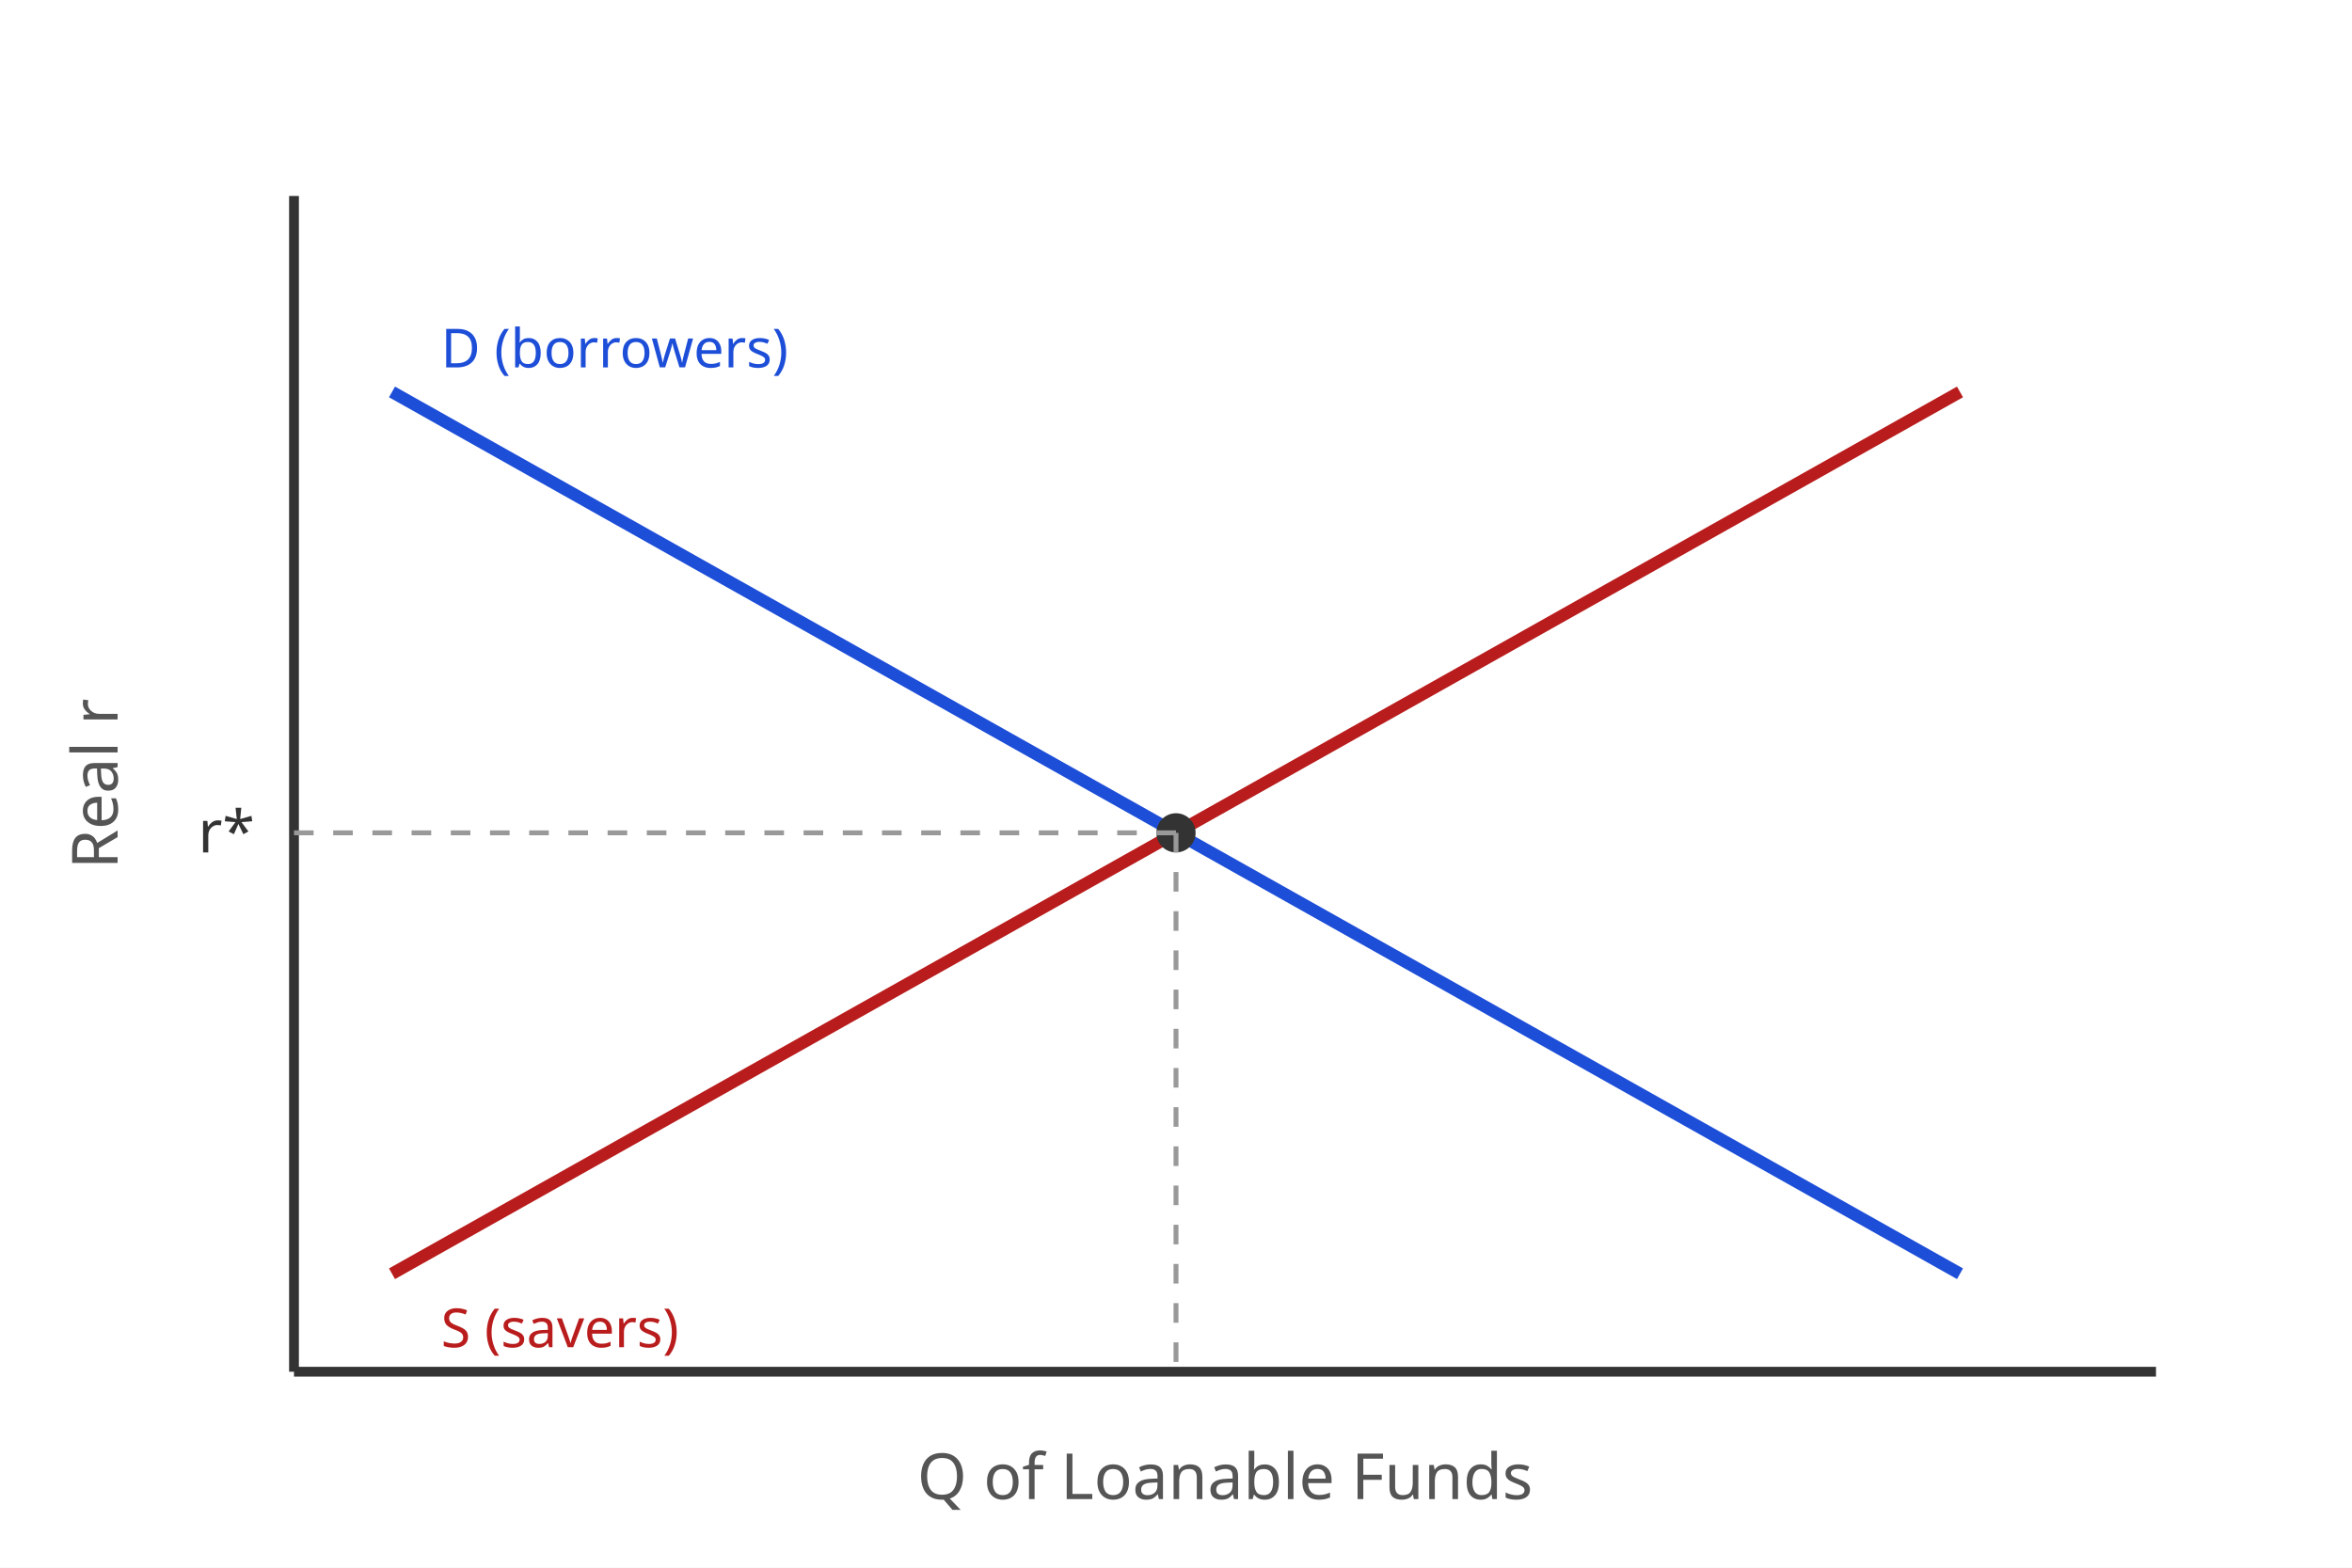
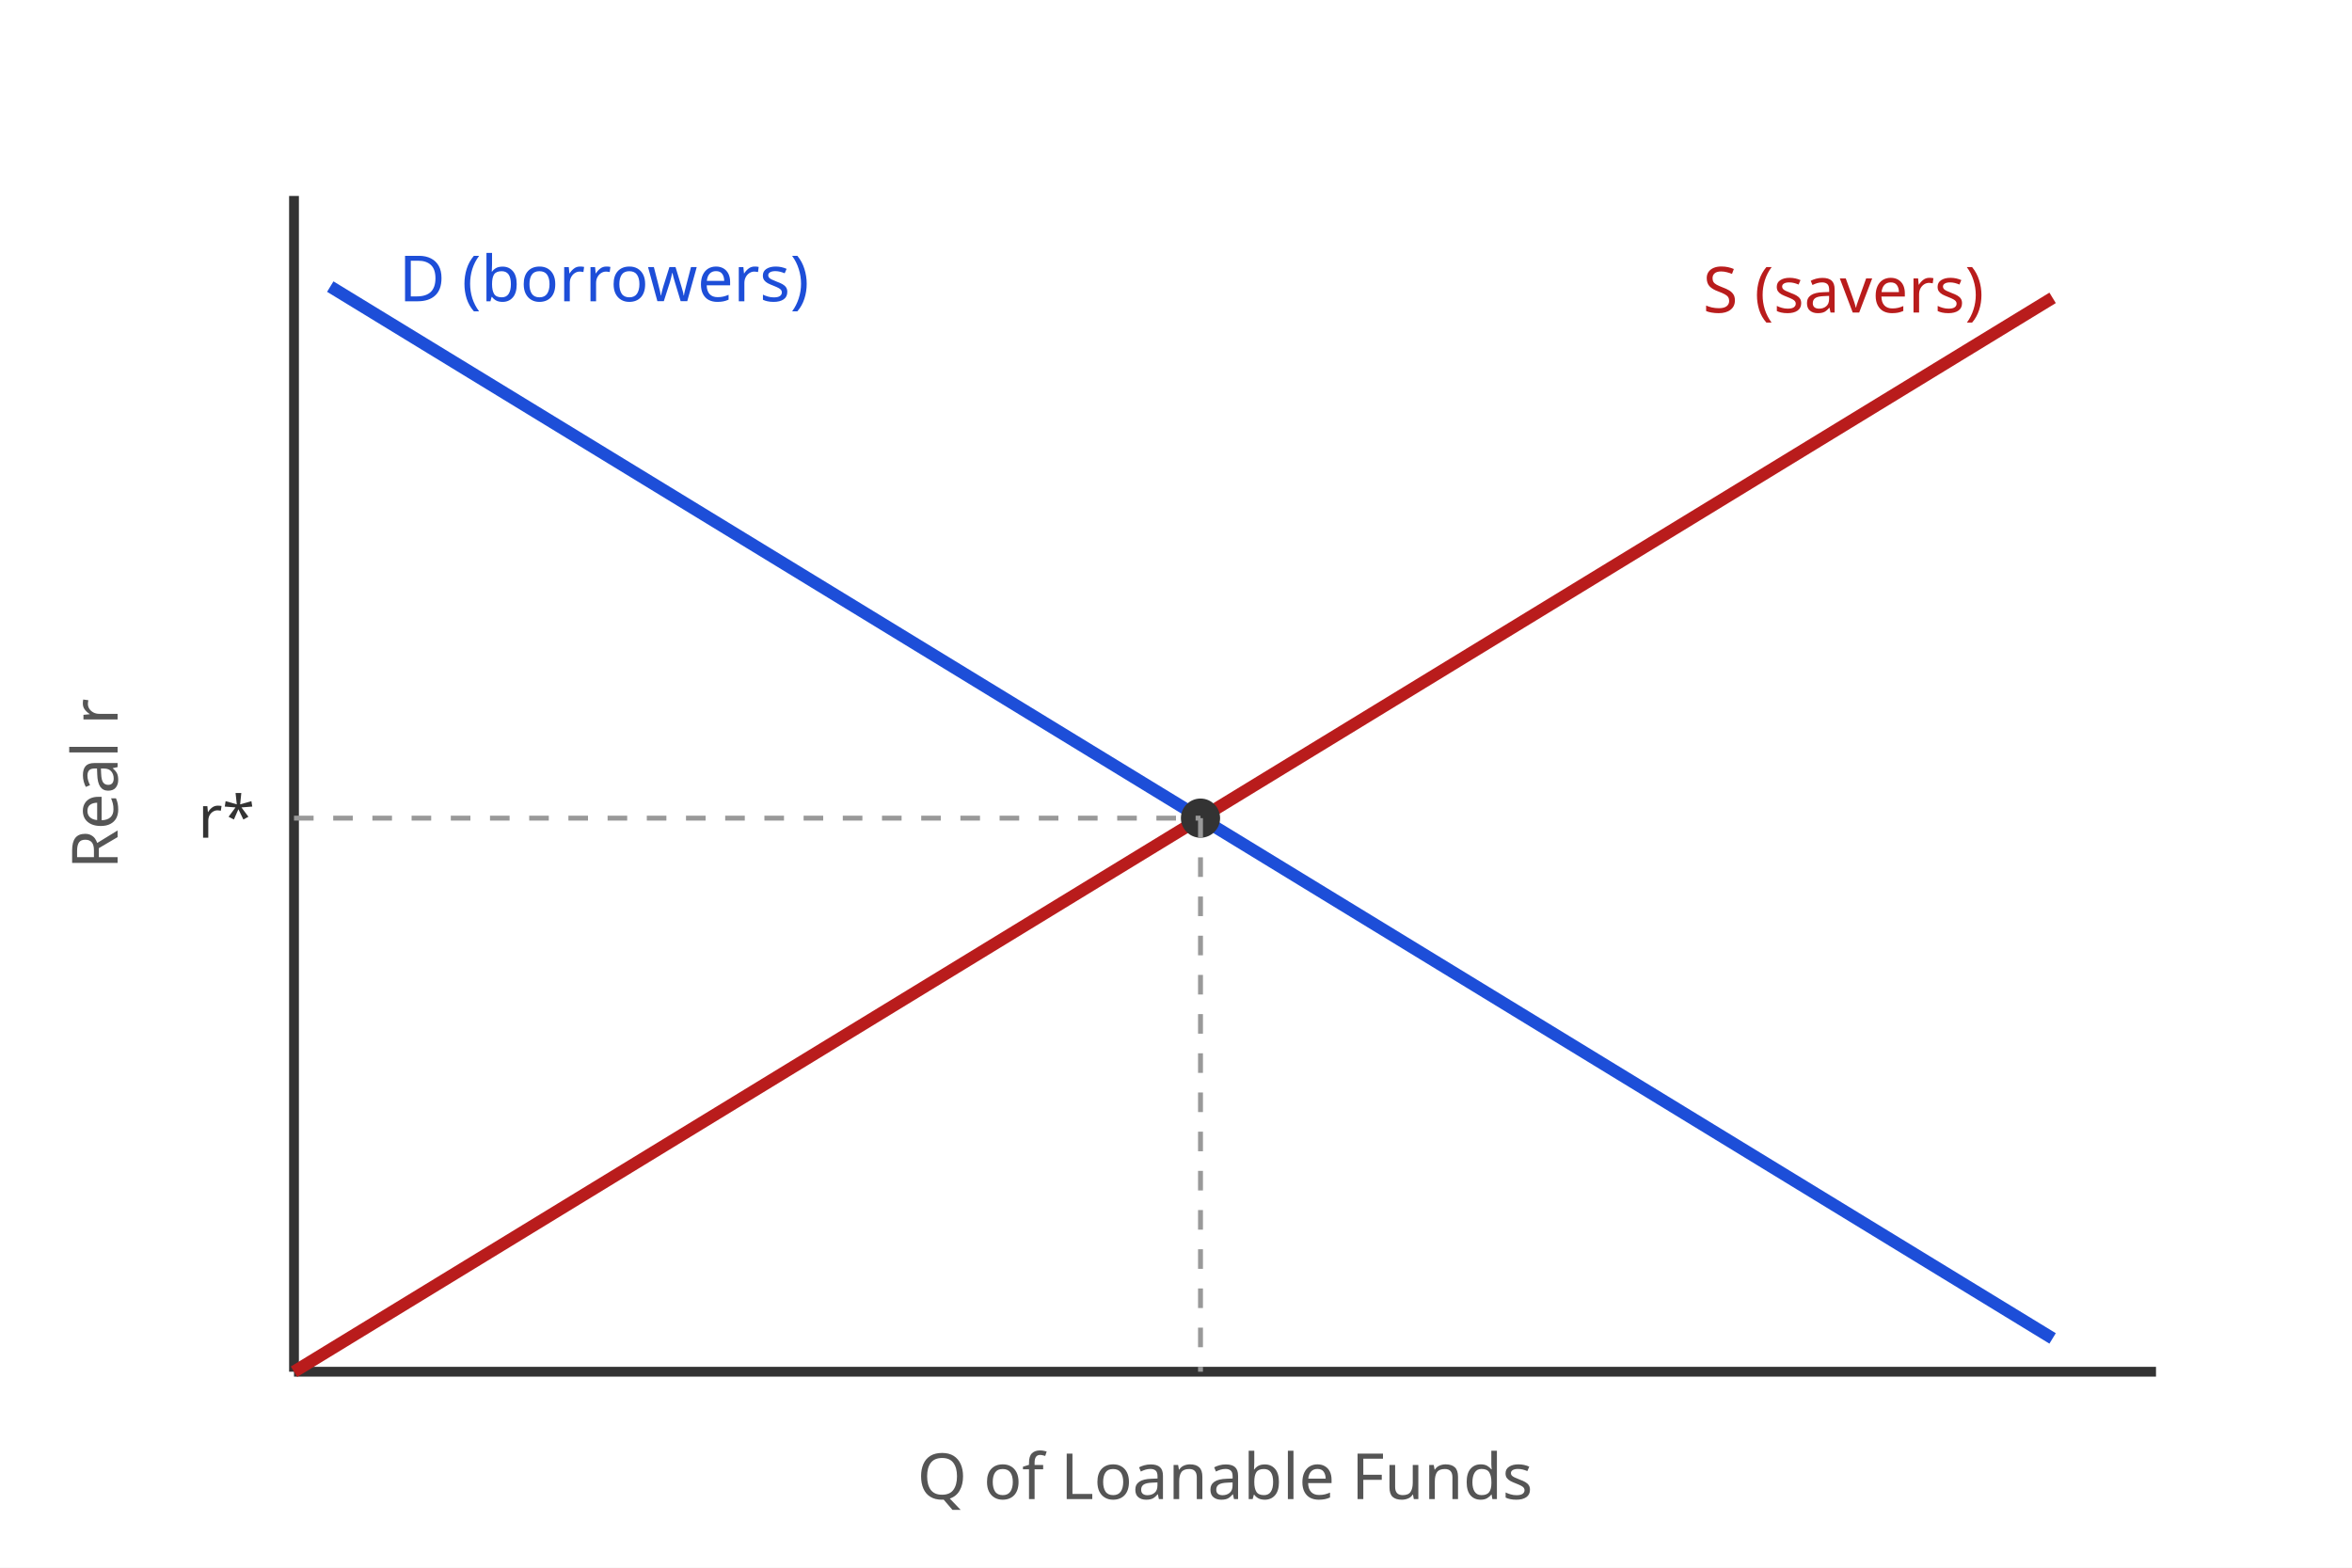
<svg xmlns="http://www.w3.org/2000/svg" viewBox="0 0 480 320">
  <rect width="480" height="320" fill="#ffffff" />
  <line x1="60" y1="280" x2="60" y2="40" stroke="#333" stroke-width="2" />
  <line x1="60" y1="280" x2="440" y2="280" stroke="#333" stroke-width="2" />
  <text x="250" y="306" font-family="sans-serif" font-size="13" fill="#555" text-anchor="middle">Q of Loanable Funds</text>
  <text x="24" y="160" font-family="sans-serif" font-size="13" fill="#555" text-anchor="middle" transform="rotate(-90 24 160)">Real r</text>
-   <line x1="80" y1="80" x2="400" y2="260" stroke="#1d4ed8" stroke-width="2.5" />
-   <line x1="80" y1="260" x2="400" y2="80" stroke="#b91c1c" stroke-width="2.5" />
-   <text x="90" y="75" font-family="sans-serif" font-size="11" fill="#1d4ed8" text-anchor="start">D (borrowers)</text>
-   <text x="90" y="275" font-family="sans-serif" font-size="11" fill="#b91c1c" text-anchor="start">S (savers)</text>
-   <circle cx="240" cy="170" r="4" fill="#333" />
-   <line x1="60" y1="170" x2="240" y2="170" stroke="#999" stroke-width="1" stroke-dasharray="4 4" />
-   <line x1="240" y1="170" x2="240" y2="280" stroke="#999" stroke-width="1" stroke-dasharray="4 4" />
-   <text x="52" y="174" font-family="sans-serif" font-size="12" fill="#333" text-anchor="end">r*</text>
+   <line x1="67.4" y1="58.5" x2="418.9" y2="273.2" stroke="#1d4ed8" stroke-width="2.5" />
+   <line x1="60.0" y1="280.0" x2="418.9" y2="60.8" stroke="#b91c1c" stroke-width="2.5" />
+   <circle cx="245.0" cy="167.0" r="4" fill="#333" />
+   <line x1="60" y1="167.0" x2="245.0" y2="167.0" stroke="#999" stroke-width="1" stroke-dasharray="4 4" />
+   <line x1="245.0" y1="167.0" x2="245.0" y2="280" stroke="#999" stroke-width="1" stroke-dasharray="4 4" />
+   <text x="81.4" y="61.5" font-family="sans-serif" font-size="13" fill="#1d4ed8" text-anchor="start">D (borrowers)</text>
+   <text x="404.9" y="63.8" font-family="sans-serif" font-size="13" fill="#b91c1c" text-anchor="end">S (savers)</text>
+   <text x="52" y="171.0" font-family="sans-serif" font-size="12" fill="#333" text-anchor="end">r*</text>
</svg>
